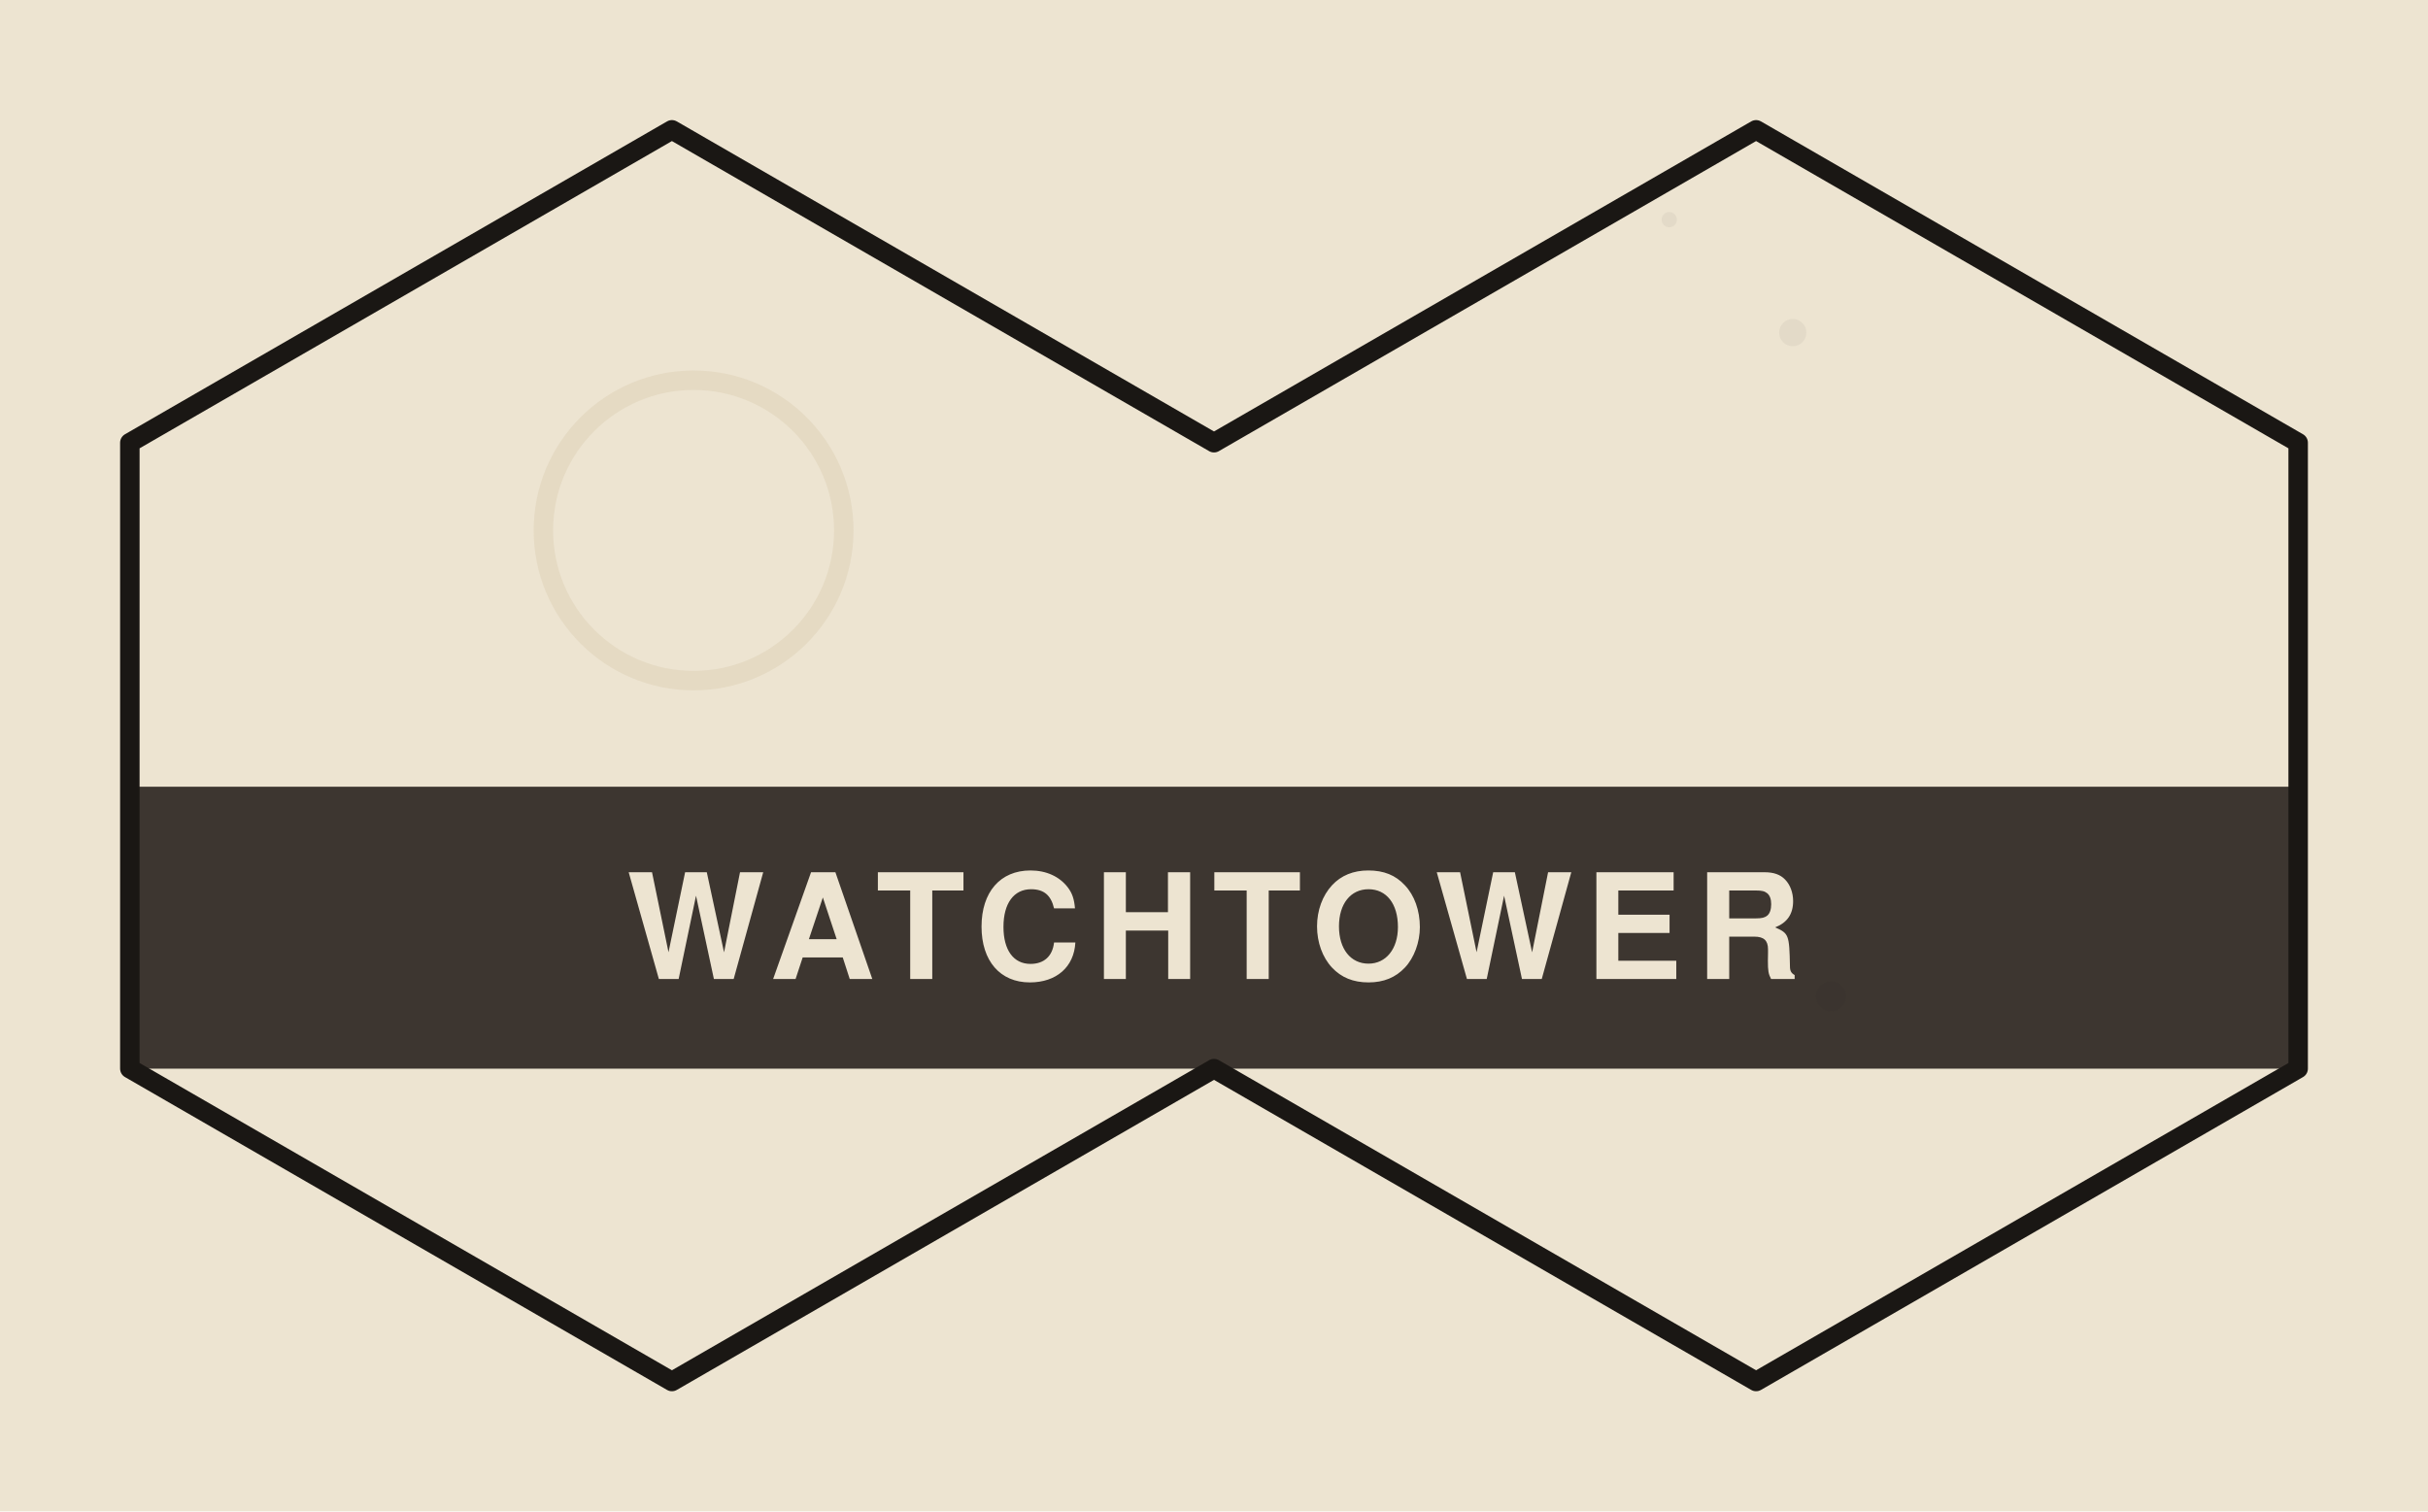
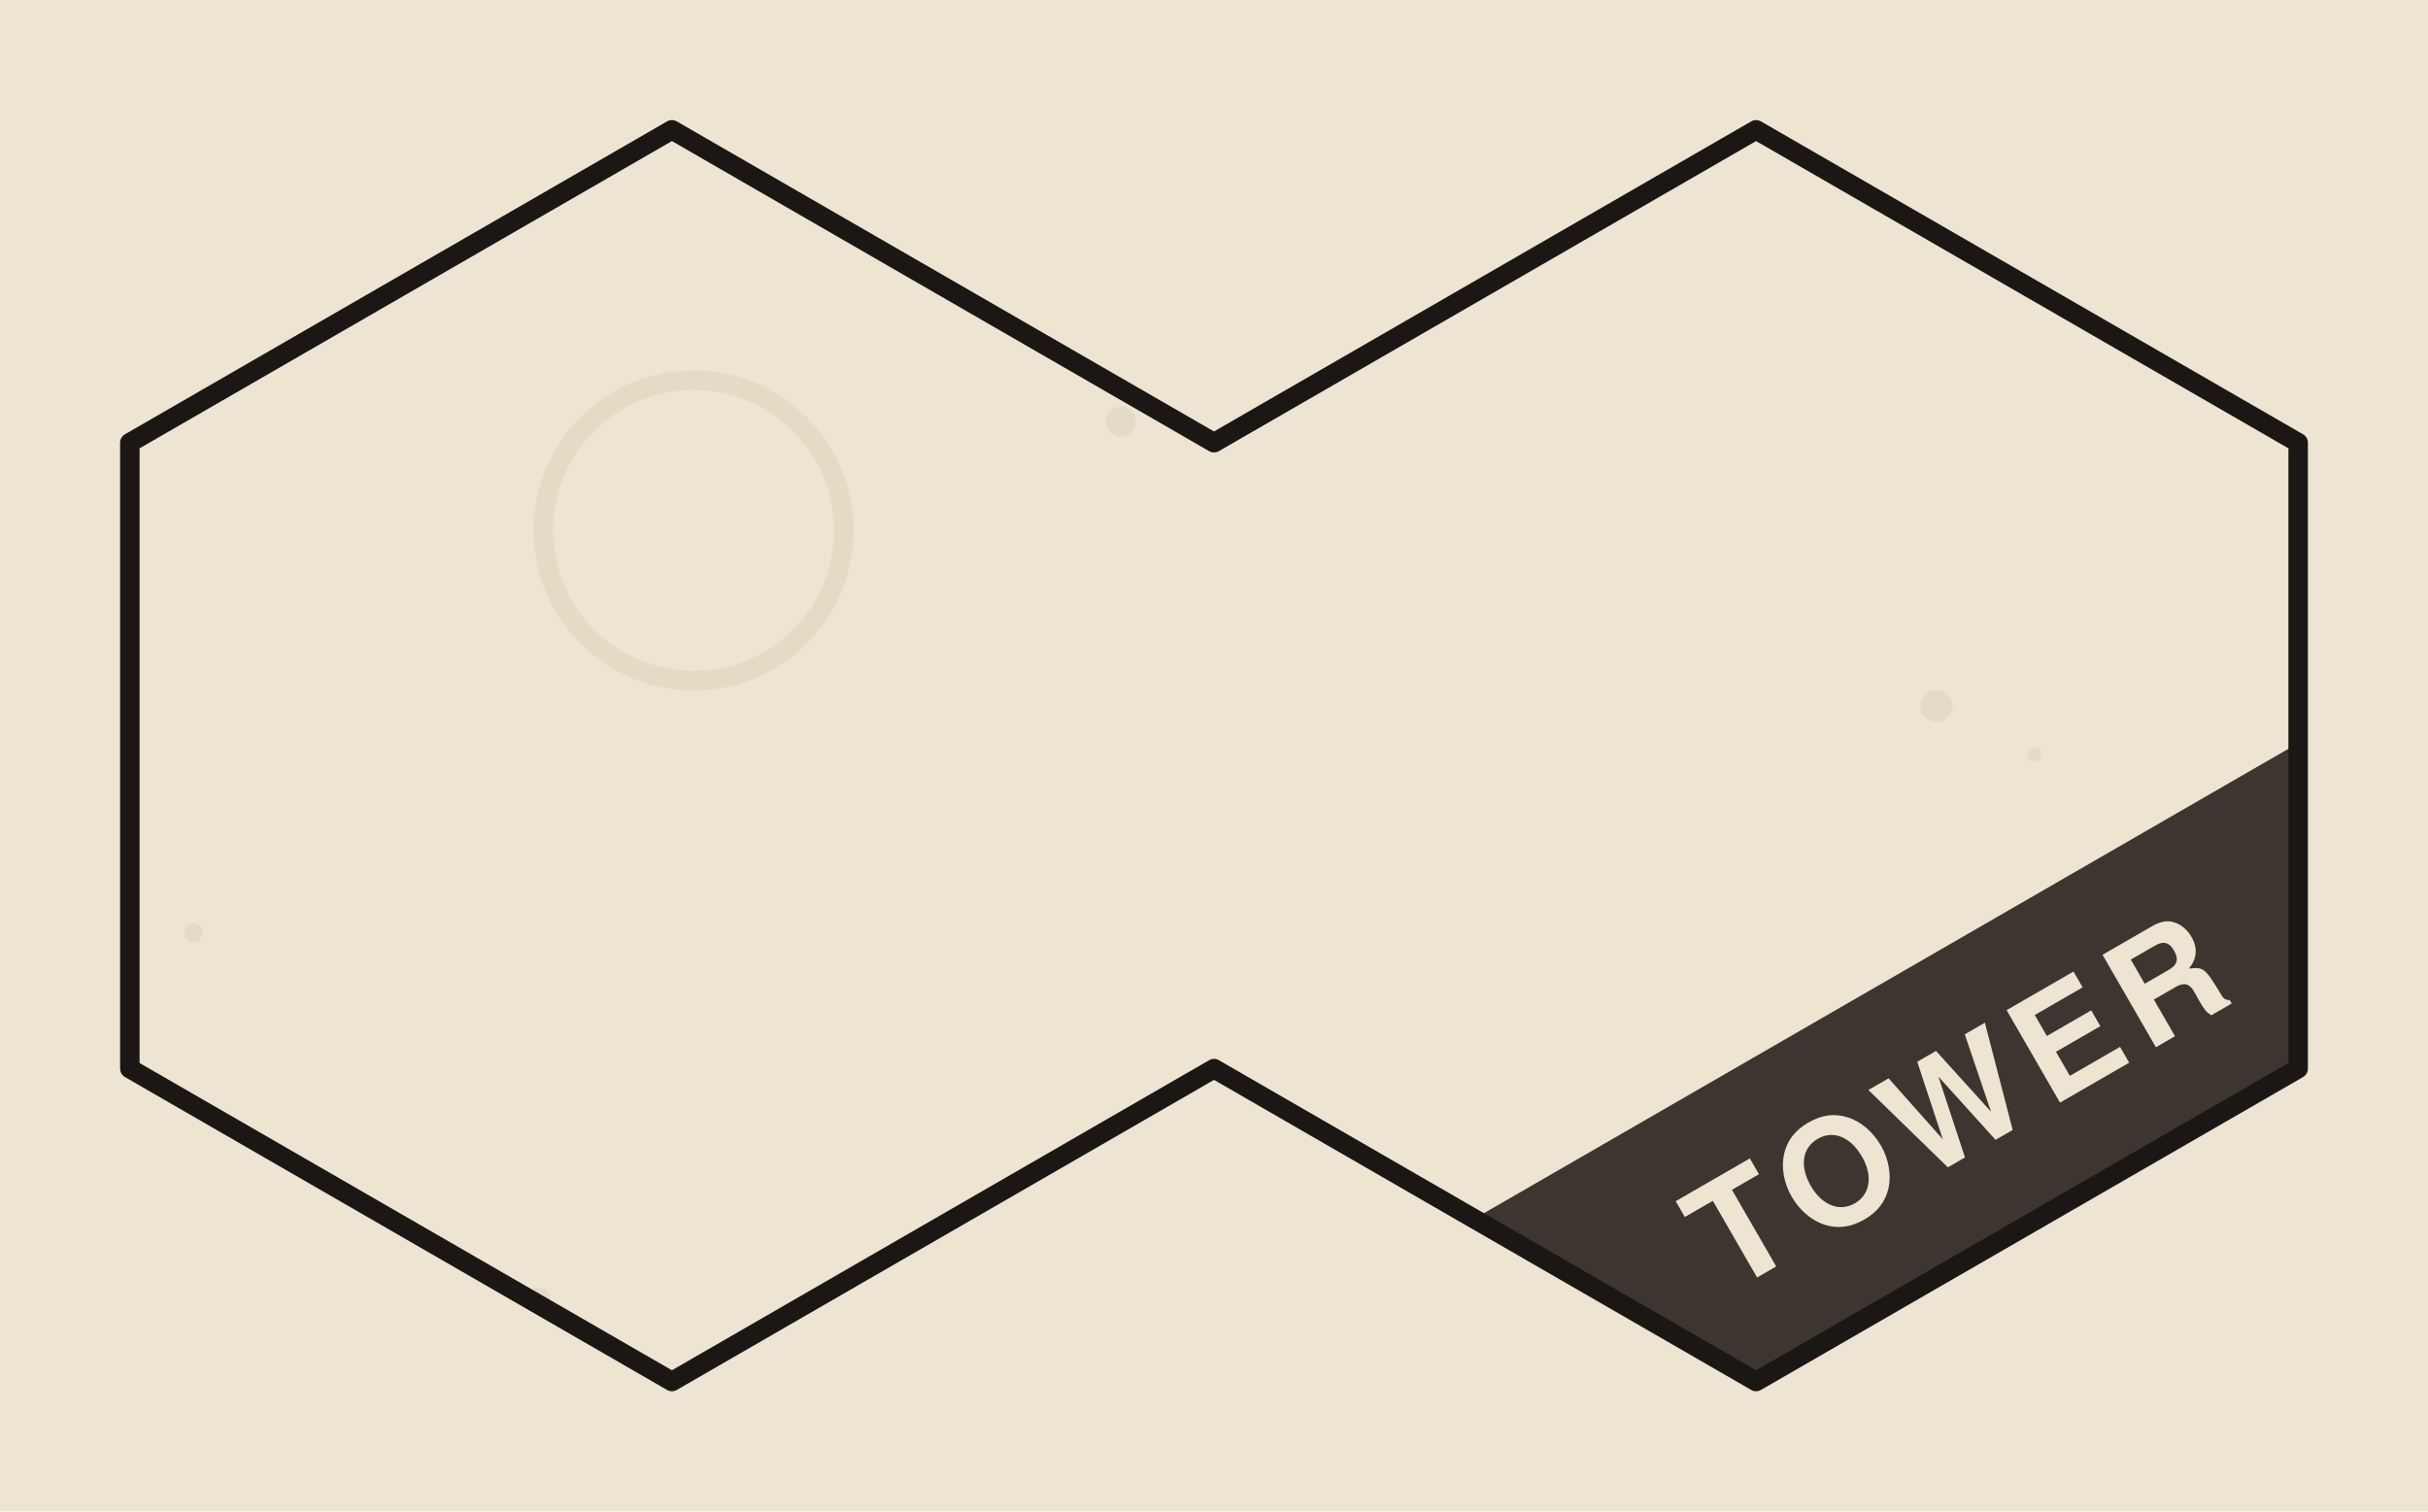
<svg xmlns="http://www.w3.org/2000/svg" viewBox="0 0 299.2 186.27" width="299.2" height="186.27" font-family="Georgia, 'Iowan Old Style', 'Times New Roman', serif">
  <defs>
-     <clipPath id="cut-watchtower">
+     <clipPath id="cut-tile-watchtower">
      <path d="M 0,-77.13 L 66.8,-38.57 L 66.8,38.57 L 0,77.13 L -66.8,38.57 L -66.8,-38.57 Z" transform="translate(82.8 93.13)" />
      <path d="M 133.6,-77.13 L 200.4,-38.57 L 200.4,38.57 L 133.6,77.13 L 66.8,38.57 L 66.8,-38.57 Z" transform="translate(82.8 93.13)" />
    </clipPath>
  </defs>
  <g id="wash">
    <rect x="0" y="0" width="299.2" height="186.27" fill="#EDE4D1" />
-     <g clip-path="url(#cut-watchtower)">
+     <g clip-path="url(#cut-tile-watchtower)">
    
  </g>
  </g>
  <g id="ink" fill="#1A1714">
-     <g clip-path="url(#cut-watchtower)">
-       <rect x="14" y="96.96" width="271.2" height="34.74" fill="#3D3630" />
-       <text x="149.6" y="120.65" font-size="18.04" text-anchor="middle" font-family="Helvetica, Arial, sans-serif" font-weight="bold" letter-spacing="1.6" fill="#EDE4D1">WATCHTOWER</text>
+     <g clip-path="url(#cut-tile-watchtower)">
+       <path d="M 216.4,170.27 L 283.2,131.7 L 283.2,91.59 L 181.66,150.21 Z" fill="#3D3630" />
+       <g transform="rotate(-30 241.12 135.94)">
+         <text x="241.12" y="142.26" font-size="18.04" text-anchor="middle" font-family="Helvetica, Arial, sans-serif" font-weight="bold" letter-spacing="1.6" fill="#EDE4D1">TOWER</text>
+       </g>
    </g>
    <path d="M 0,-77.13 L 66.8,-38.57 L 133.6,-77.13 L 200.4,-38.57 L 200.4,38.57 L 133.6,77.13 L 66.8,38.57 L 0,77.13 L -66.8,38.57 L -66.8,-38.57 Z" transform="translate(82.8 93.13)" fill="none" stroke="#1A1714" stroke-width="2.4" stroke-linejoin="round" />
  </g>
-   <g id="grime" clip-path="url(#cut-watchtower)">
+   <g id="grime" clip-path="url(#cut-tile-watchtower)">
    <g fill="#1A1714" opacity="0.05">
-       <circle cx="205.7" cy="27.07" r="0.94" />
-       <circle cx="225.64" cy="122.78" r="1.87" />
-       <circle cx="242.18" cy="27.36" r="1.49" />
-       <circle cx="220.92" cy="40.99" r="1.68" />
-       <circle cx="129.81" cy="24.96" r="1.2" />
+       <circle cx="250.72" cy="93" r="0.89" />
+       <circle cx="23.84" cy="114.94" r="1.14" />
+       <circle cx="238.64" cy="87.01" r="1.97" />
+       <circle cx="66.47" cy="160.08" r="1.38" />
+       <circle cx="138.12" cy="51.95" r="1.85" />
    </g>
    <circle cx="85.47" cy="65.37" r="18.51" fill="none" stroke="#D9CBAF" stroke-width="2.4" opacity="0.4" />
  </g>
</svg>
